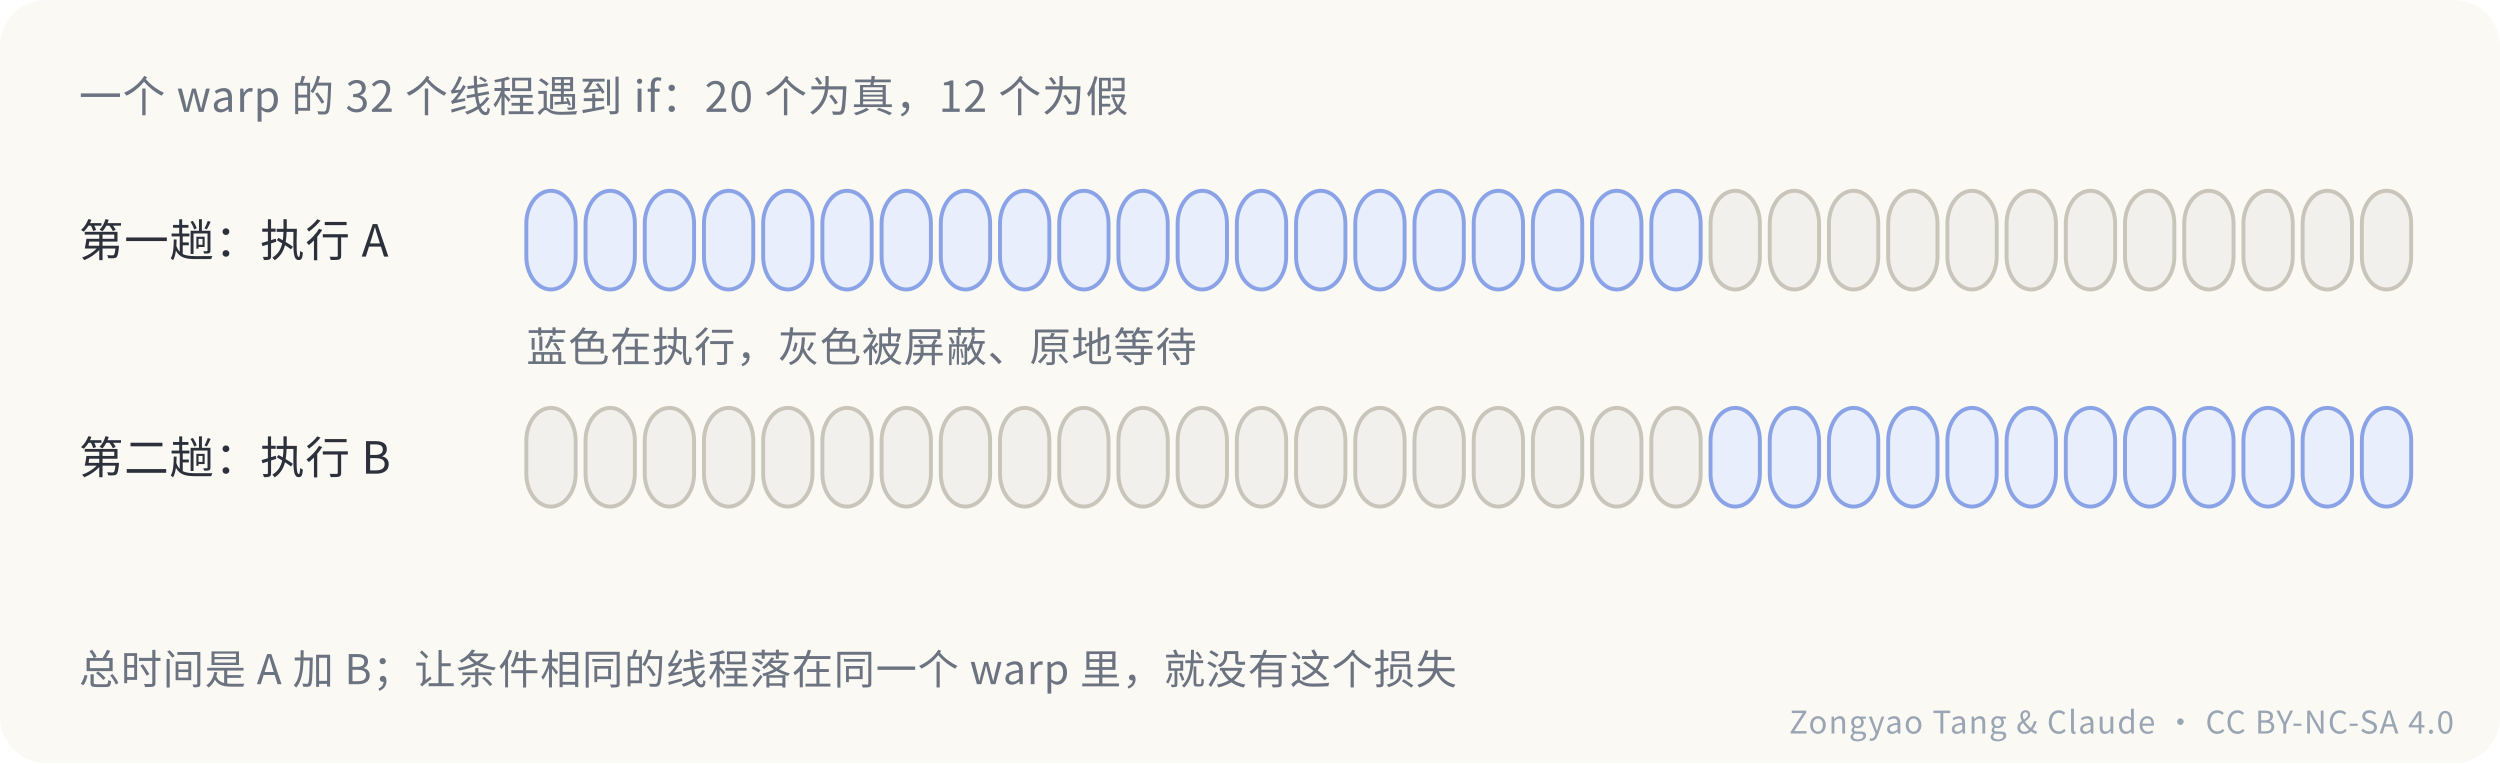
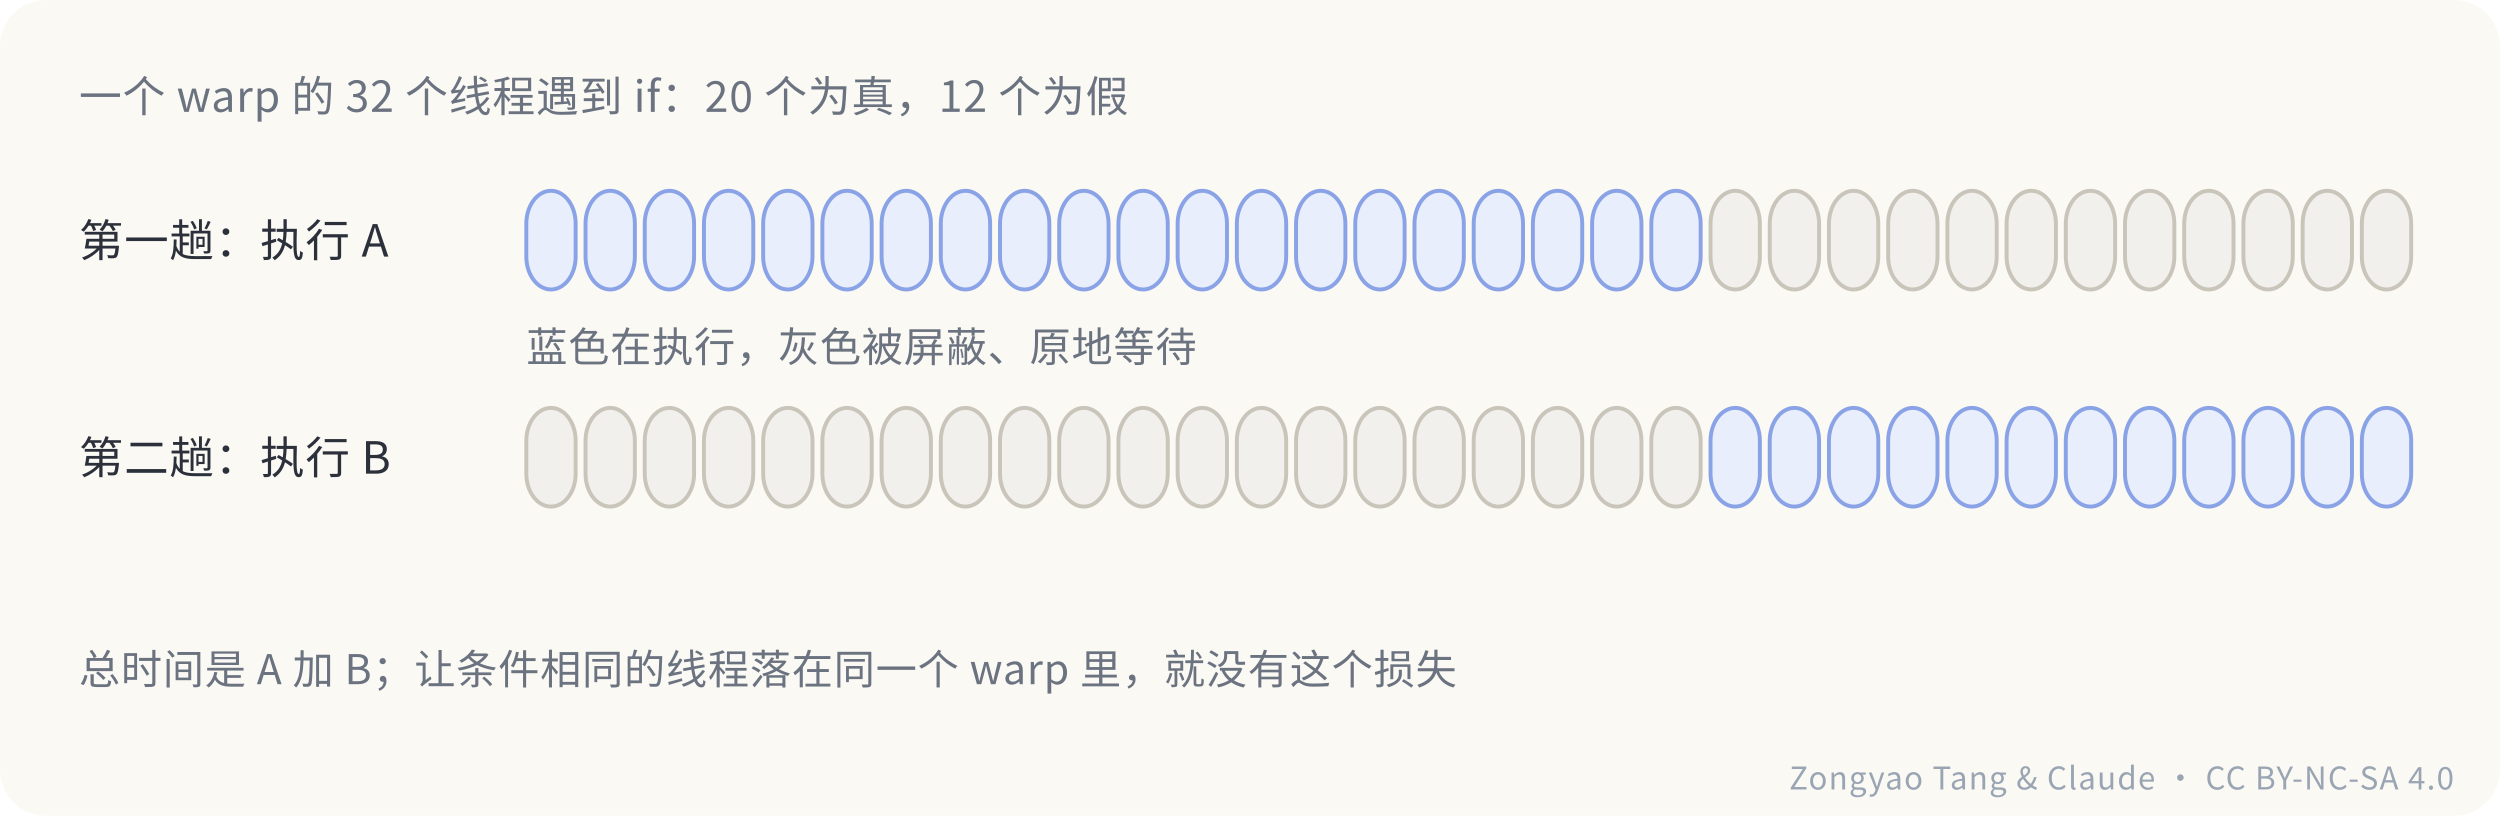
- <svg xmlns="http://www.w3.org/2000/svg" viewBox="0 0 760 232" width="760" height="232" font-family="'PingFang SC','Noto Sans CJK SC','Source Han Sans SC','Hiragino Sans GB','Microsoft YaHei',sans-serif" role="img" aria-label="分支发散">
+ <svg xmlns="http://www.w3.org/2000/svg" viewBox="0 0 760 248" width="760" height="248" font-family="'PingFang SC','Noto Sans CJK SC','Source Han Sans SC','Hiragino Sans GB','Microsoft YaHei',sans-serif" role="img" aria-label="分支发散">
  <defs>
    <marker id="tip" viewBox="0 0 10 10" refX="9" refY="5" markerWidth="7" markerHeight="7" orient="auto-start-reverse">
      <path d="M0 0 L10 5 L0 10 z" fill="#6b7280" />
    </marker>
  </defs>
-   <rect width="760" height="232" rx="14" fill="#fbf9f4" />
+   <rect width="760" height="248" rx="14" fill="#fbf9f4" />
  <text x="24" y="34" font-size="13" fill="#6b7280" font-weight="400" text-anchor="start" letter-spacing=".02em">一个 warp 的 32 个线程遇到 if：20 个为真，12 个为假</text>
  <text x="24" y="78" font-size="13.5" fill="#2b303b" font-weight="500" text-anchor="start" letter-spacing=".02em">第一趟：执行 A</text>
  <rect x="160" y="58" width="15" height="30" rx="10" fill="#e8eefc" stroke="#8aa2e6" stroke-width="1.2" />
  <text x="167.5" y="78.0" font-size="15" fill="#2b303b" font-weight="500" text-anchor="middle" letter-spacing=".02em" />
  <rect x="178" y="58" width="15" height="30" rx="10" fill="#e8eefc" stroke="#8aa2e6" stroke-width="1.2" />
  <text x="185.5" y="78.0" font-size="15" fill="#2b303b" font-weight="500" text-anchor="middle" letter-spacing=".02em" />
  <rect x="196" y="58" width="15" height="30" rx="10" fill="#e8eefc" stroke="#8aa2e6" stroke-width="1.2" />
  <text x="203.5" y="78.0" font-size="15" fill="#2b303b" font-weight="500" text-anchor="middle" letter-spacing=".02em" />
  <rect x="214" y="58" width="15" height="30" rx="10" fill="#e8eefc" stroke="#8aa2e6" stroke-width="1.2" />
  <text x="221.5" y="78.0" font-size="15" fill="#2b303b" font-weight="500" text-anchor="middle" letter-spacing=".02em" />
  <rect x="232" y="58" width="15" height="30" rx="10" fill="#e8eefc" stroke="#8aa2e6" stroke-width="1.2" />
  <text x="239.5" y="78.0" font-size="15" fill="#2b303b" font-weight="500" text-anchor="middle" letter-spacing=".02em" />
  <rect x="250" y="58" width="15" height="30" rx="10" fill="#e8eefc" stroke="#8aa2e6" stroke-width="1.2" />
  <text x="257.5" y="78.0" font-size="15" fill="#2b303b" font-weight="500" text-anchor="middle" letter-spacing=".02em" />
  <rect x="268" y="58" width="15" height="30" rx="10" fill="#e8eefc" stroke="#8aa2e6" stroke-width="1.2" />
  <text x="275.5" y="78.0" font-size="15" fill="#2b303b" font-weight="500" text-anchor="middle" letter-spacing=".02em" />
  <rect x="286" y="58" width="15" height="30" rx="10" fill="#e8eefc" stroke="#8aa2e6" stroke-width="1.2" />
  <text x="293.5" y="78.0" font-size="15" fill="#2b303b" font-weight="500" text-anchor="middle" letter-spacing=".02em" />
  <rect x="304" y="58" width="15" height="30" rx="10" fill="#e8eefc" stroke="#8aa2e6" stroke-width="1.2" />
  <text x="311.5" y="78.0" font-size="15" fill="#2b303b" font-weight="500" text-anchor="middle" letter-spacing=".02em" />
  <rect x="322" y="58" width="15" height="30" rx="10" fill="#e8eefc" stroke="#8aa2e6" stroke-width="1.2" />
  <text x="329.5" y="78.0" font-size="15" fill="#2b303b" font-weight="500" text-anchor="middle" letter-spacing=".02em" />
  <rect x="340" y="58" width="15" height="30" rx="10" fill="#e8eefc" stroke="#8aa2e6" stroke-width="1.2" />
  <text x="347.5" y="78.0" font-size="15" fill="#2b303b" font-weight="500" text-anchor="middle" letter-spacing=".02em" />
  <rect x="358" y="58" width="15" height="30" rx="10" fill="#e8eefc" stroke="#8aa2e6" stroke-width="1.2" />
  <text x="365.5" y="78.0" font-size="15" fill="#2b303b" font-weight="500" text-anchor="middle" letter-spacing=".02em" />
  <rect x="376" y="58" width="15" height="30" rx="10" fill="#e8eefc" stroke="#8aa2e6" stroke-width="1.2" />
  <text x="383.5" y="78.0" font-size="15" fill="#2b303b" font-weight="500" text-anchor="middle" letter-spacing=".02em" />
  <rect x="394" y="58" width="15" height="30" rx="10" fill="#e8eefc" stroke="#8aa2e6" stroke-width="1.2" />
  <text x="401.5" y="78.0" font-size="15" fill="#2b303b" font-weight="500" text-anchor="middle" letter-spacing=".02em" />
  <rect x="412" y="58" width="15" height="30" rx="10" fill="#e8eefc" stroke="#8aa2e6" stroke-width="1.2" />
  <text x="419.5" y="78.0" font-size="15" fill="#2b303b" font-weight="500" text-anchor="middle" letter-spacing=".02em" />
  <rect x="430" y="58" width="15" height="30" rx="10" fill="#e8eefc" stroke="#8aa2e6" stroke-width="1.2" />
  <text x="437.5" y="78.0" font-size="15" fill="#2b303b" font-weight="500" text-anchor="middle" letter-spacing=".02em" />
  <rect x="448" y="58" width="15" height="30" rx="10" fill="#e8eefc" stroke="#8aa2e6" stroke-width="1.2" />
  <text x="455.5" y="78.0" font-size="15" fill="#2b303b" font-weight="500" text-anchor="middle" letter-spacing=".02em" />
  <rect x="466" y="58" width="15" height="30" rx="10" fill="#e8eefc" stroke="#8aa2e6" stroke-width="1.2" />
  <text x="473.5" y="78.0" font-size="15" fill="#2b303b" font-weight="500" text-anchor="middle" letter-spacing=".02em" />
  <rect x="484" y="58" width="15" height="30" rx="10" fill="#e8eefc" stroke="#8aa2e6" stroke-width="1.2" />
  <text x="491.5" y="78.0" font-size="15" fill="#2b303b" font-weight="500" text-anchor="middle" letter-spacing=".02em" />
  <rect x="502" y="58" width="15" height="30" rx="10" fill="#e8eefc" stroke="#8aa2e6" stroke-width="1.2" />
  <text x="509.5" y="78.0" font-size="15" fill="#2b303b" font-weight="500" text-anchor="middle" letter-spacing=".02em" />
  <rect x="520" y="58" width="15" height="30" rx="10" fill="#f1f0ec" stroke="#c9c5ba" stroke-width="1.2" />
  <text x="527.5" y="78.0" font-size="15" fill="#2b303b" font-weight="500" text-anchor="middle" letter-spacing=".02em" />
  <rect x="538" y="58" width="15" height="30" rx="10" fill="#f1f0ec" stroke="#c9c5ba" stroke-width="1.2" />
  <text x="545.5" y="78.0" font-size="15" fill="#2b303b" font-weight="500" text-anchor="middle" letter-spacing=".02em" />
  <rect x="556" y="58" width="15" height="30" rx="10" fill="#f1f0ec" stroke="#c9c5ba" stroke-width="1.2" />
  <text x="563.5" y="78.0" font-size="15" fill="#2b303b" font-weight="500" text-anchor="middle" letter-spacing=".02em" />
  <rect x="574" y="58" width="15" height="30" rx="10" fill="#f1f0ec" stroke="#c9c5ba" stroke-width="1.2" />
  <text x="581.5" y="78.0" font-size="15" fill="#2b303b" font-weight="500" text-anchor="middle" letter-spacing=".02em" />
  <rect x="592" y="58" width="15" height="30" rx="10" fill="#f1f0ec" stroke="#c9c5ba" stroke-width="1.2" />
  <text x="599.5" y="78.0" font-size="15" fill="#2b303b" font-weight="500" text-anchor="middle" letter-spacing=".02em" />
  <rect x="610" y="58" width="15" height="30" rx="10" fill="#f1f0ec" stroke="#c9c5ba" stroke-width="1.2" />
  <text x="617.5" y="78.0" font-size="15" fill="#2b303b" font-weight="500" text-anchor="middle" letter-spacing=".02em" />
  <rect x="628" y="58" width="15" height="30" rx="10" fill="#f1f0ec" stroke="#c9c5ba" stroke-width="1.2" />
  <text x="635.5" y="78.0" font-size="15" fill="#2b303b" font-weight="500" text-anchor="middle" letter-spacing=".02em" />
  <rect x="646" y="58" width="15" height="30" rx="10" fill="#f1f0ec" stroke="#c9c5ba" stroke-width="1.2" />
  <text x="653.5" y="78.0" font-size="15" fill="#2b303b" font-weight="500" text-anchor="middle" letter-spacing=".02em" />
  <rect x="664" y="58" width="15" height="30" rx="10" fill="#f1f0ec" stroke="#c9c5ba" stroke-width="1.2" />
  <text x="671.5" y="78.0" font-size="15" fill="#2b303b" font-weight="500" text-anchor="middle" letter-spacing=".02em" />
  <rect x="682" y="58" width="15" height="30" rx="10" fill="#f1f0ec" stroke="#c9c5ba" stroke-width="1.2" />
  <text x="689.5" y="78.0" font-size="15" fill="#2b303b" font-weight="500" text-anchor="middle" letter-spacing=".02em" />
  <rect x="700" y="58" width="15" height="30" rx="10" fill="#f1f0ec" stroke="#c9c5ba" stroke-width="1.2" />
  <text x="707.5" y="78.0" font-size="15" fill="#2b303b" font-weight="500" text-anchor="middle" letter-spacing=".02em" />
  <rect x="718" y="58" width="15" height="30" rx="10" fill="#f1f0ec" stroke="#c9c5ba" stroke-width="1.2" />
  <text x="725.5" y="78.0" font-size="15" fill="#2b303b" font-weight="500" text-anchor="middle" letter-spacing=".02em" />
  <text x="24" y="144" font-size="13.5" fill="#2b303b" font-weight="500" text-anchor="start" letter-spacing=".02em">第二趟：执行 B</text>
  <rect x="160" y="124" width="15" height="30" rx="10" fill="#f1f0ec" stroke="#c9c5ba" stroke-width="1.2" />
  <text x="167.5" y="144.0" font-size="15" fill="#2b303b" font-weight="500" text-anchor="middle" letter-spacing=".02em" />
  <rect x="178" y="124" width="15" height="30" rx="10" fill="#f1f0ec" stroke="#c9c5ba" stroke-width="1.2" />
  <text x="185.5" y="144.0" font-size="15" fill="#2b303b" font-weight="500" text-anchor="middle" letter-spacing=".02em" />
  <rect x="196" y="124" width="15" height="30" rx="10" fill="#f1f0ec" stroke="#c9c5ba" stroke-width="1.2" />
  <text x="203.5" y="144.0" font-size="15" fill="#2b303b" font-weight="500" text-anchor="middle" letter-spacing=".02em" />
  <rect x="214" y="124" width="15" height="30" rx="10" fill="#f1f0ec" stroke="#c9c5ba" stroke-width="1.2" />
  <text x="221.5" y="144.0" font-size="15" fill="#2b303b" font-weight="500" text-anchor="middle" letter-spacing=".02em" />
  <rect x="232" y="124" width="15" height="30" rx="10" fill="#f1f0ec" stroke="#c9c5ba" stroke-width="1.2" />
  <text x="239.5" y="144.0" font-size="15" fill="#2b303b" font-weight="500" text-anchor="middle" letter-spacing=".02em" />
  <rect x="250" y="124" width="15" height="30" rx="10" fill="#f1f0ec" stroke="#c9c5ba" stroke-width="1.2" />
  <text x="257.5" y="144.0" font-size="15" fill="#2b303b" font-weight="500" text-anchor="middle" letter-spacing=".02em" />
  <rect x="268" y="124" width="15" height="30" rx="10" fill="#f1f0ec" stroke="#c9c5ba" stroke-width="1.2" />
  <text x="275.5" y="144.0" font-size="15" fill="#2b303b" font-weight="500" text-anchor="middle" letter-spacing=".02em" />
  <rect x="286" y="124" width="15" height="30" rx="10" fill="#f1f0ec" stroke="#c9c5ba" stroke-width="1.2" />
  <text x="293.5" y="144.0" font-size="15" fill="#2b303b" font-weight="500" text-anchor="middle" letter-spacing=".02em" />
  <rect x="304" y="124" width="15" height="30" rx="10" fill="#f1f0ec" stroke="#c9c5ba" stroke-width="1.2" />
  <text x="311.5" y="144.0" font-size="15" fill="#2b303b" font-weight="500" text-anchor="middle" letter-spacing=".02em" />
  <rect x="322" y="124" width="15" height="30" rx="10" fill="#f1f0ec" stroke="#c9c5ba" stroke-width="1.2" />
  <text x="329.5" y="144.0" font-size="15" fill="#2b303b" font-weight="500" text-anchor="middle" letter-spacing=".02em" />
  <rect x="340" y="124" width="15" height="30" rx="10" fill="#f1f0ec" stroke="#c9c5ba" stroke-width="1.2" />
  <text x="347.5" y="144.0" font-size="15" fill="#2b303b" font-weight="500" text-anchor="middle" letter-spacing=".02em" />
  <rect x="358" y="124" width="15" height="30" rx="10" fill="#f1f0ec" stroke="#c9c5ba" stroke-width="1.2" />
  <text x="365.5" y="144.0" font-size="15" fill="#2b303b" font-weight="500" text-anchor="middle" letter-spacing=".02em" />
  <rect x="376" y="124" width="15" height="30" rx="10" fill="#f1f0ec" stroke="#c9c5ba" stroke-width="1.2" />
  <text x="383.5" y="144.0" font-size="15" fill="#2b303b" font-weight="500" text-anchor="middle" letter-spacing=".02em" />
  <rect x="394" y="124" width="15" height="30" rx="10" fill="#f1f0ec" stroke="#c9c5ba" stroke-width="1.2" />
  <text x="401.5" y="144.0" font-size="15" fill="#2b303b" font-weight="500" text-anchor="middle" letter-spacing=".02em" />
  <rect x="412" y="124" width="15" height="30" rx="10" fill="#f1f0ec" stroke="#c9c5ba" stroke-width="1.2" />
  <text x="419.5" y="144.0" font-size="15" fill="#2b303b" font-weight="500" text-anchor="middle" letter-spacing=".02em" />
  <rect x="430" y="124" width="15" height="30" rx="10" fill="#f1f0ec" stroke="#c9c5ba" stroke-width="1.2" />
  <text x="437.5" y="144.0" font-size="15" fill="#2b303b" font-weight="500" text-anchor="middle" letter-spacing=".02em" />
  <rect x="448" y="124" width="15" height="30" rx="10" fill="#f1f0ec" stroke="#c9c5ba" stroke-width="1.2" />
  <text x="455.5" y="144.0" font-size="15" fill="#2b303b" font-weight="500" text-anchor="middle" letter-spacing=".02em" />
  <rect x="466" y="124" width="15" height="30" rx="10" fill="#f1f0ec" stroke="#c9c5ba" stroke-width="1.2" />
  <text x="473.5" y="144.0" font-size="15" fill="#2b303b" font-weight="500" text-anchor="middle" letter-spacing=".02em" />
  <rect x="484" y="124" width="15" height="30" rx="10" fill="#f1f0ec" stroke="#c9c5ba" stroke-width="1.2" />
  <text x="491.5" y="144.0" font-size="15" fill="#2b303b" font-weight="500" text-anchor="middle" letter-spacing=".02em" />
  <rect x="502" y="124" width="15" height="30" rx="10" fill="#f1f0ec" stroke="#c9c5ba" stroke-width="1.2" />
  <text x="509.5" y="144.0" font-size="15" fill="#2b303b" font-weight="500" text-anchor="middle" letter-spacing=".02em" />
  <rect x="520" y="124" width="15" height="30" rx="10" fill="#e8eefc" stroke="#8aa2e6" stroke-width="1.2" />
  <text x="527.5" y="144.0" font-size="15" fill="#2b303b" font-weight="500" text-anchor="middle" letter-spacing=".02em" />
  <rect x="538" y="124" width="15" height="30" rx="10" fill="#e8eefc" stroke="#8aa2e6" stroke-width="1.2" />
  <text x="545.5" y="144.0" font-size="15" fill="#2b303b" font-weight="500" text-anchor="middle" letter-spacing=".02em" />
  <rect x="556" y="124" width="15" height="30" rx="10" fill="#e8eefc" stroke="#8aa2e6" stroke-width="1.2" />
  <text x="563.5" y="144.0" font-size="15" fill="#2b303b" font-weight="500" text-anchor="middle" letter-spacing=".02em" />
  <rect x="574" y="124" width="15" height="30" rx="10" fill="#e8eefc" stroke="#8aa2e6" stroke-width="1.2" />
  <text x="581.5" y="144.0" font-size="15" fill="#2b303b" font-weight="500" text-anchor="middle" letter-spacing=".02em" />
  <rect x="592" y="124" width="15" height="30" rx="10" fill="#e8eefc" stroke="#8aa2e6" stroke-width="1.2" />
  <text x="599.5" y="144.0" font-size="15" fill="#2b303b" font-weight="500" text-anchor="middle" letter-spacing=".02em" />
  <rect x="610" y="124" width="15" height="30" rx="10" fill="#e8eefc" stroke="#8aa2e6" stroke-width="1.2" />
  <text x="617.5" y="144.0" font-size="15" fill="#2b303b" font-weight="500" text-anchor="middle" letter-spacing=".02em" />
  <rect x="628" y="124" width="15" height="30" rx="10" fill="#e8eefc" stroke="#8aa2e6" stroke-width="1.2" />
  <text x="635.5" y="144.0" font-size="15" fill="#2b303b" font-weight="500" text-anchor="middle" letter-spacing=".02em" />
  <rect x="646" y="124" width="15" height="30" rx="10" fill="#e8eefc" stroke="#8aa2e6" stroke-width="1.2" />
  <text x="653.5" y="144.0" font-size="15" fill="#2b303b" font-weight="500" text-anchor="middle" letter-spacing=".02em" />
  <rect x="664" y="124" width="15" height="30" rx="10" fill="#e8eefc" stroke="#8aa2e6" stroke-width="1.2" />
  <text x="671.5" y="144.0" font-size="15" fill="#2b303b" font-weight="500" text-anchor="middle" letter-spacing=".02em" />
  <rect x="682" y="124" width="15" height="30" rx="10" fill="#e8eefc" stroke="#8aa2e6" stroke-width="1.2" />
  <text x="689.5" y="144.0" font-size="15" fill="#2b303b" font-weight="500" text-anchor="middle" letter-spacing=".02em" />
  <rect x="700" y="124" width="15" height="30" rx="10" fill="#e8eefc" stroke="#8aa2e6" stroke-width="1.2" />
  <text x="707.5" y="144.0" font-size="15" fill="#2b303b" font-weight="500" text-anchor="middle" letter-spacing=".02em" />
  <rect x="718" y="124" width="15" height="30" rx="10" fill="#e8eefc" stroke="#8aa2e6" stroke-width="1.2" />
  <text x="725.5" y="144.0" font-size="15" fill="#2b303b" font-weight="500" text-anchor="middle" letter-spacing=".02em" />
  <text x="160" y="110" font-size="12.5" fill="#6b7280" font-weight="400" text-anchor="start" letter-spacing=".02em">蓝色在执行，灰色被屏蔽、原地等待</text>
  <text x="24" y="208" font-size="12.5" fill="#6b7280" font-weight="400" text-anchor="start" letter-spacing=".02em">总时间是 A 加 B；让条件相同的线程落在同一个 warp 里，就没有这个损失</text>
-   <text x="746" y="223" font-size="9.5" fill="#9AA5B4" text-anchor="end" letter-spacing=".04em">Zongyao Tang &amp; Claude · CC BY-NC-SA 4.0</text>
+   <text x="746" y="240" font-size="9.5" fill="#9AA5B4" text-anchor="end" letter-spacing=".04em">Zongyao Tang &amp; Claude · CC BY-NC-SA 4.0</text>
</svg>
